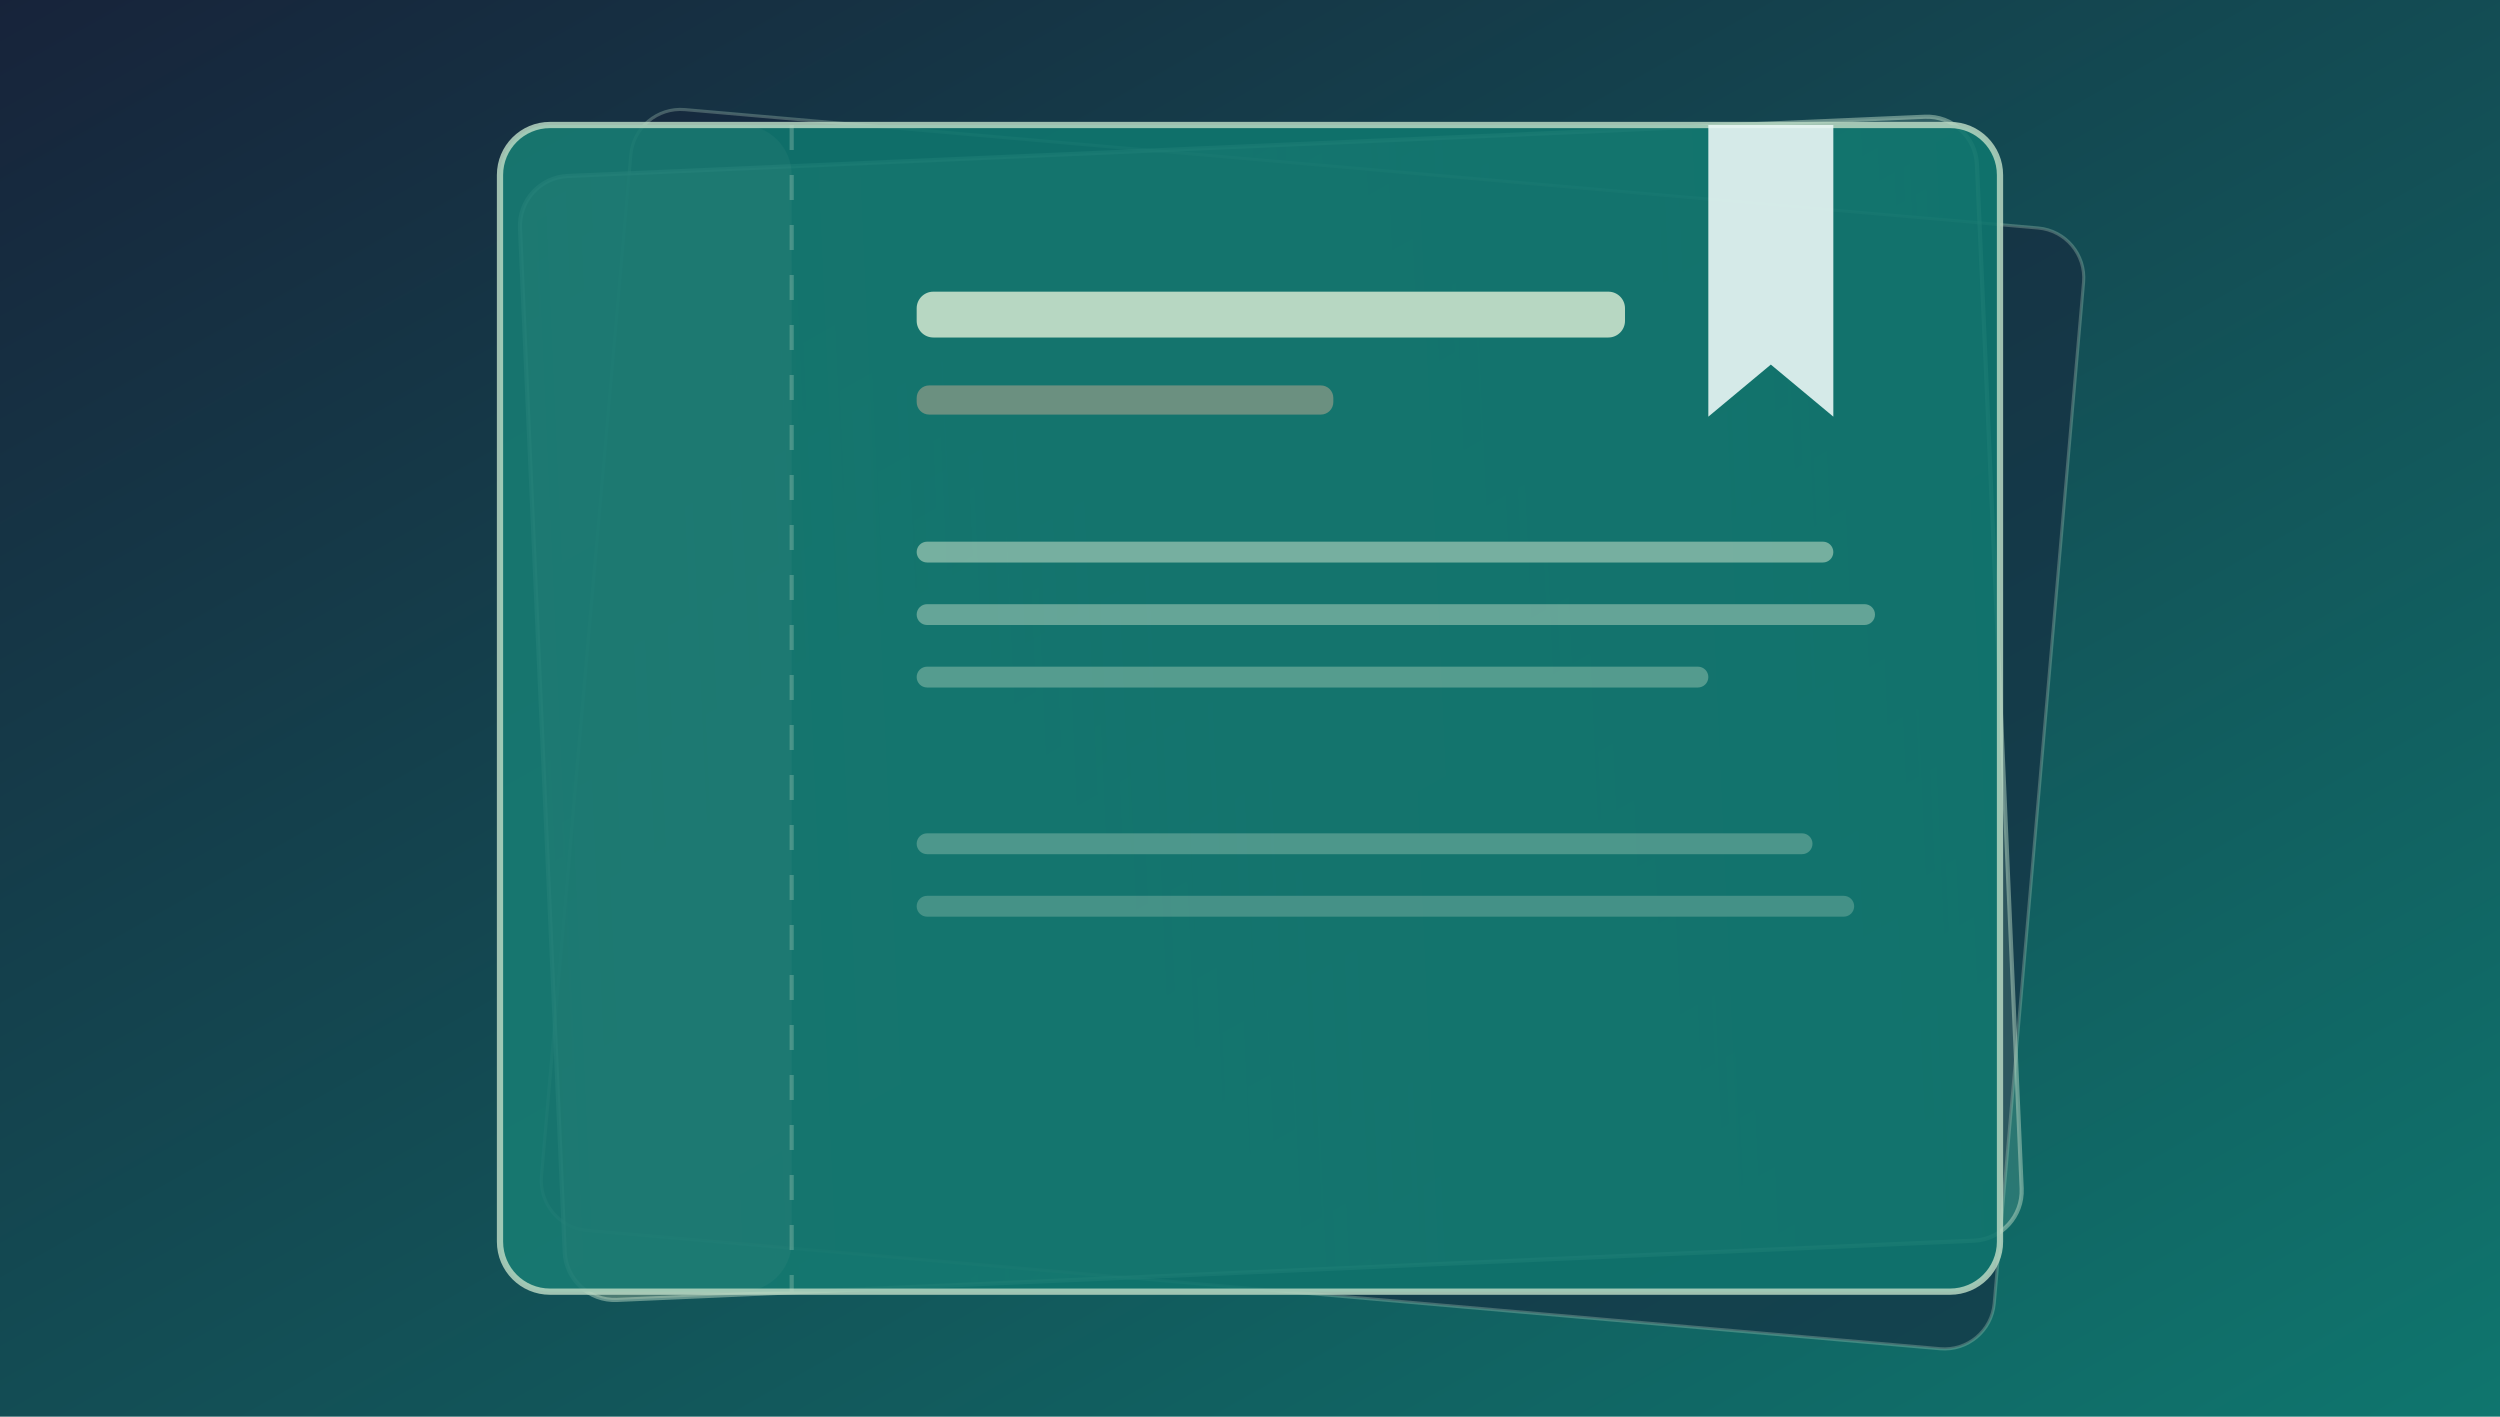
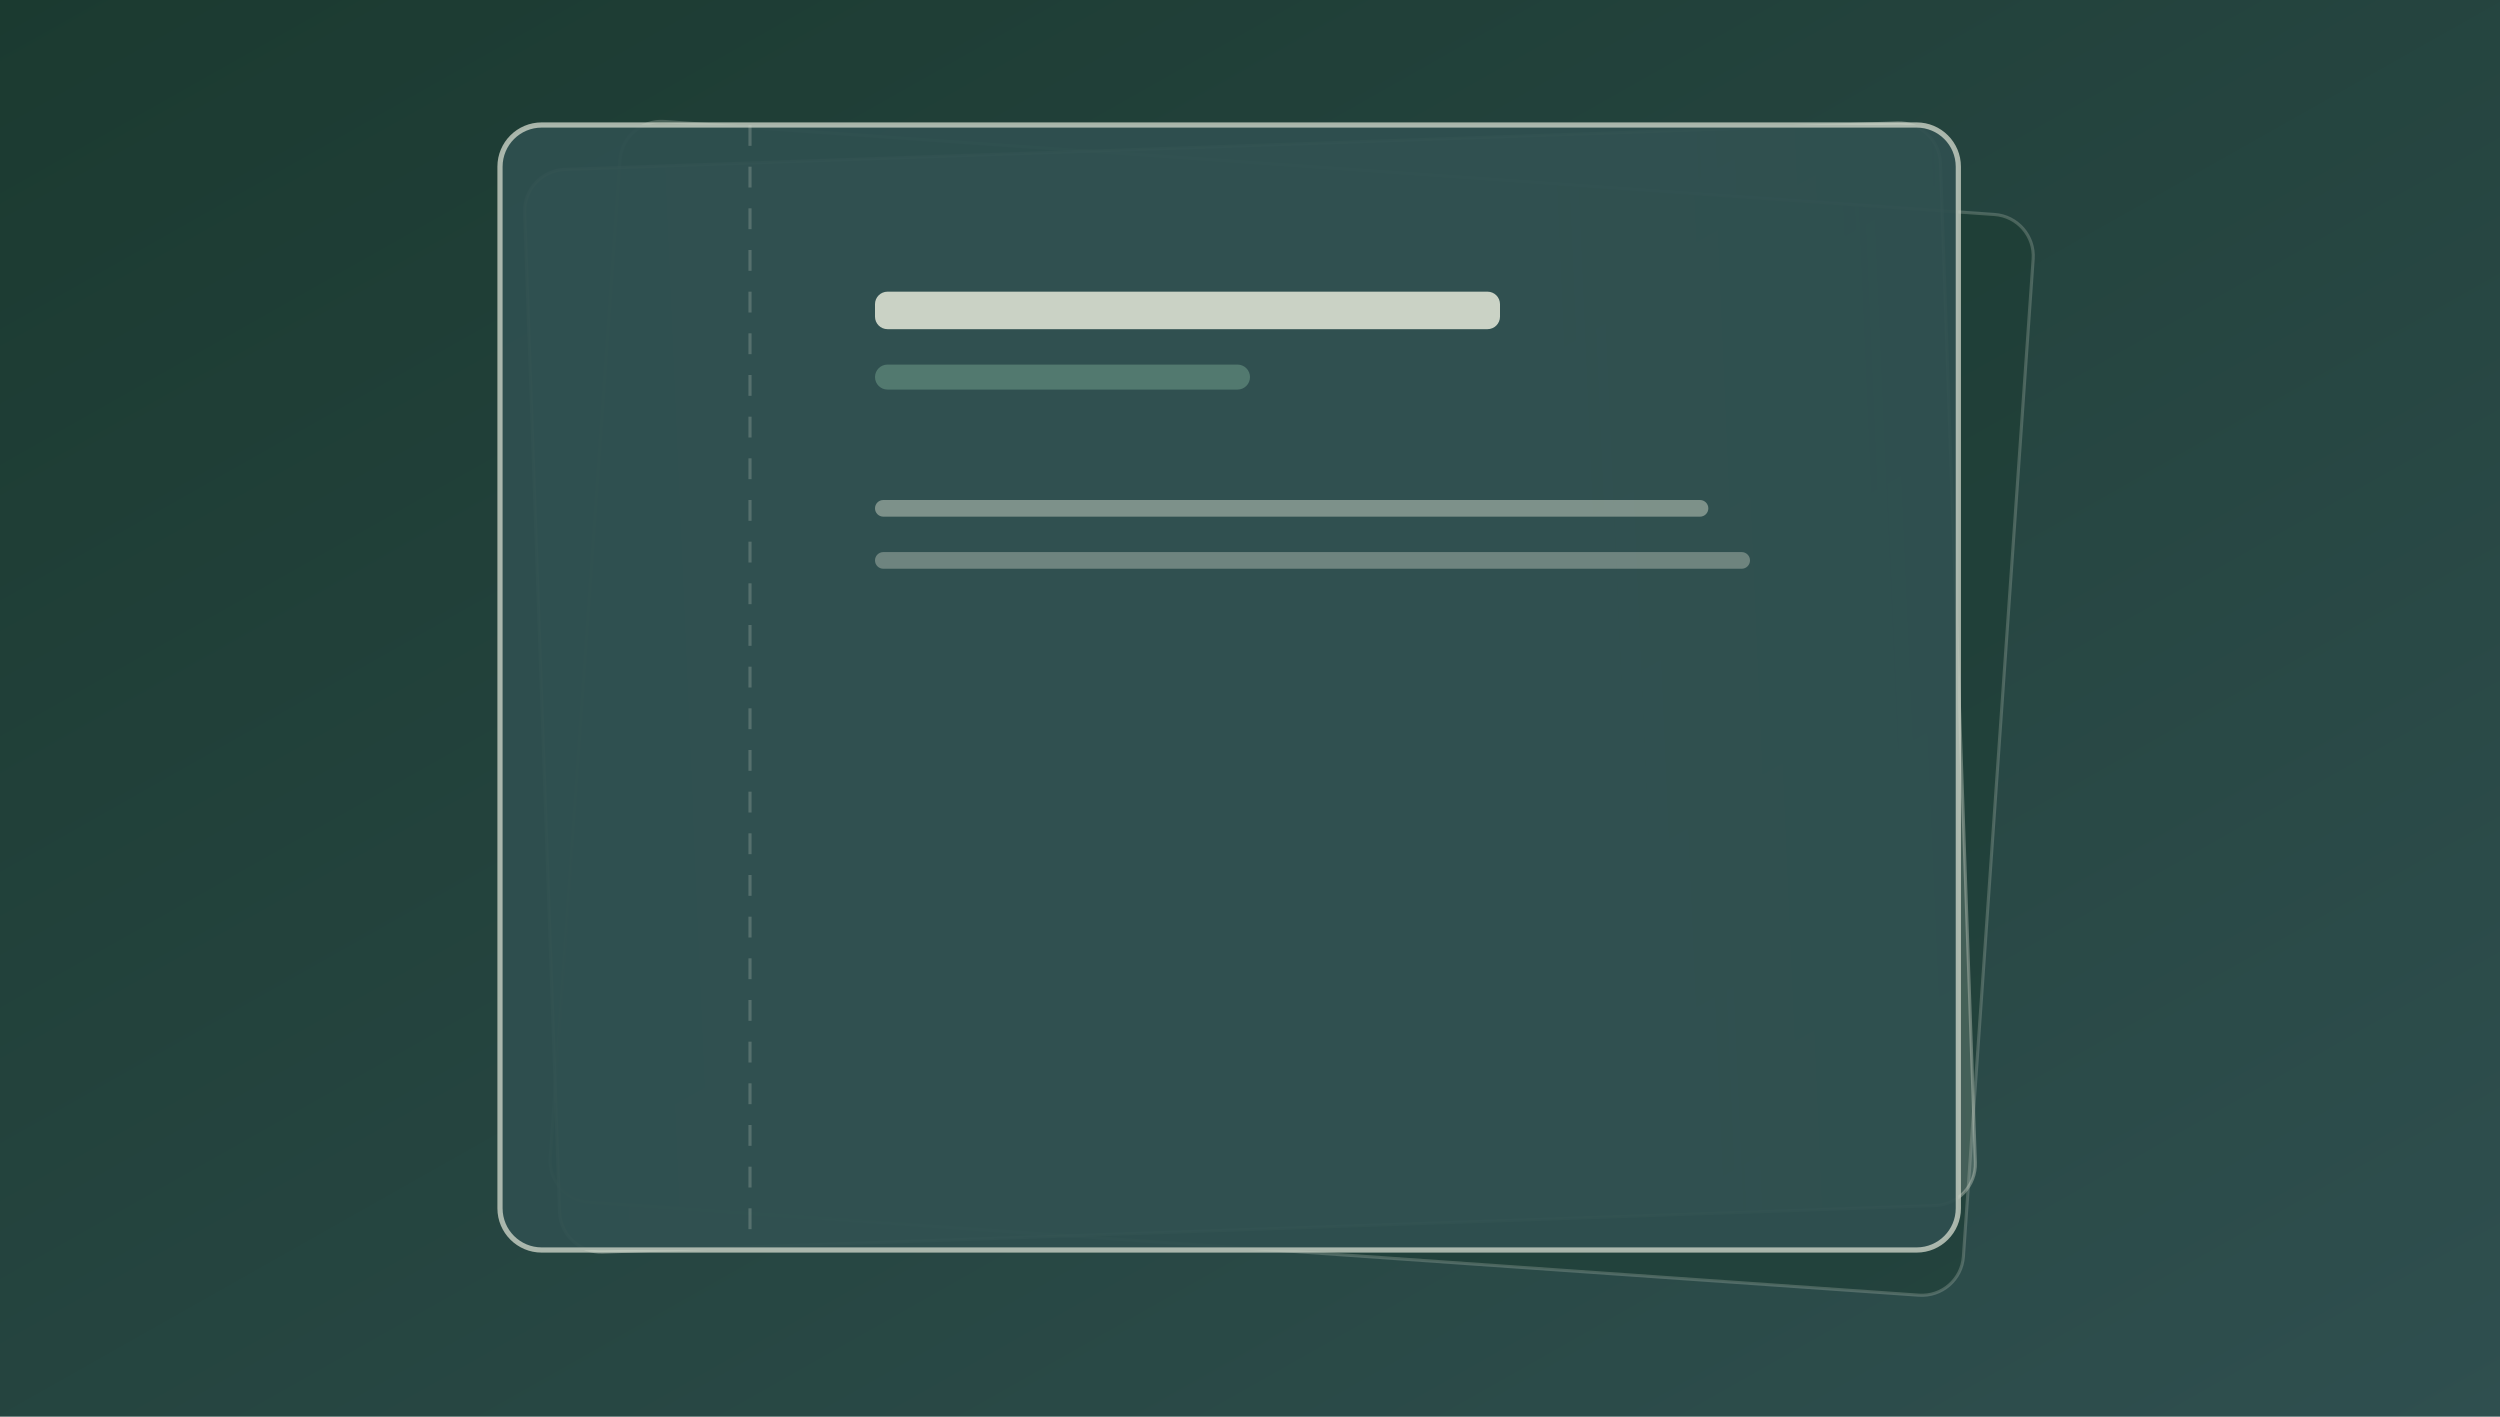
<svg xmlns="http://www.w3.org/2000/svg" viewBox="0 0 1200 680" preserveAspectRatio="xMidYMid slice" width="100%" height="100%">
  <defs>
-     <linearGradient id="g_bg" x1="0%" y1="0%" x2="100%" y2="100%">
-       <stop offset="0%" stop-color="#17233A" />
-       <stop offset="100%" stop-color="#0F766E" />
+     <linearGradient id="gbg" x1="0%" y1="0%" x2="100%" y2="100%">
+       <stop offset="0%" stop-color="#1b3a30" />
+       <stop offset="100%" stop-color="#2f4f4f" />
    </linearGradient>
-     <linearGradient id="g_main" x1="0%" y1="0%" x2="100%" y2="0%">
-       <stop offset="0%" stop-color="#6B9080" stop-opacity="0.65" />
-       <stop offset="100%" stop-color="#B7D7C2" stop-opacity="0.15" />
+     <linearGradient id="gm" x1="0%" y1="0%" x2="100%" y2="0%">
+       <stop offset="0%" stop-color="#52796f" stop-opacity="0.75" />
+       <stop offset="100%" stop-color="#cad2c5" stop-opacity="0.2" />
    </linearGradient>
-     <linearGradient id="g_soft" x1="0%" y1="100%" x2="100%" y2="0%">
-       <stop offset="0%" stop-color="#B7D7C2" stop-opacity="0.4" />
-       <stop offset="100%" stop-color="#6B9080" stop-opacity="0.05" />
+     <linearGradient id="gs" x1="0%" y1="100%" x2="100%" y2="0%">
+       <stop offset="0%" stop-color="#cad2c5" stop-opacity="0.35" />
+       <stop offset="100%" stop-color="#52796f" stop-opacity="0.05" />
    </linearGradient>
  </defs>
-   <rect width="1200" height="680" fill="url(#g_bg)" />
-   <rect x="280" y="80" width="700" height="540" rx="24" transform="rotate(5 630 350)" fill="#17233A" fill-opacity="0.55" stroke="#B7D7C2" stroke-width="1.5" stroke-opacity="0.3" />
-   <rect x="260" y="70" width="700" height="540" rx="24" transform="rotate(-2.5 610 340)" fill="url(#g_main)" stroke="#B7D7C2" stroke-width="2" stroke-opacity="0.5" />
-   <rect x="240" y="60" width="720" height="560" rx="24" fill="#0F766E" fill-opacity="0.9" stroke="#B7D7C2" stroke-width="3" stroke-opacity="0.85" />
-   <line x1="380" y1="60" x2="380" y2="620" stroke="#B7D7C2" stroke-width="2" stroke-opacity="0.3" stroke-dasharray="12 12" />
-   <rect x="240" y="60" width="140" height="560" rx="24" fill="#B7D7C2" fill-opacity="0.05" />
-   <rect x="440" y="140" width="340" height="22" rx="8" fill="#B7D7C2" />
-   <rect x="440" y="185" width="200" height="14" rx="6" fill="#6B9080" />
-   <rect x="440" y="260" width="440" height="10" rx="5" fill="#B7D7C2" fill-opacity="0.6" />
-   <rect x="440" y="290" width="460" height="10" rx="5" fill="#B7D7C2" fill-opacity="0.5" />
-   <rect x="440" y="320" width="380" height="10" rx="5" fill="#B7D7C2" fill-opacity="0.4" />
-   <rect x="440" y="400" width="430" height="10" rx="5" fill="#B7D7C2" fill-opacity="0.35" />
-   <rect x="440" y="430" width="450" height="10" rx="5" fill="#B7D7C2" fill-opacity="0.3" />
-   <path d="M 820 60 L 880 60 L 880 200 L 850 175 L 820 200 Z" fill="#EAF7F5" fill-opacity="0.9" />
+   <rect width="1200" height="680" fill="url(#gbg)" />
+   <rect x="280" y="80" width="680" height="520" rx="20" transform="rotate(4 620 340)" fill="#1b3a30" fill-opacity="0.5" stroke="#cad2c5" stroke-width="1.5" stroke-opacity="0.25" />
+   <rect x="260" y="70" width="680" height="520" rx="20" transform="rotate(-2 600 330)" fill="url(#gm)" stroke="#cad2c5" stroke-width="1.5" stroke-opacity="0.4" />
+   <rect x="240" y="60" width="700" height="540" rx="20" fill="#2f4f4f" fill-opacity="0.95" stroke="#cad2c5" stroke-width="2.5" stroke-opacity="0.8" />
+   <line x1="360" y1="60" x2="360" y2="600" stroke="#cad2c5" stroke-width="1.5" stroke-opacity="0.25" stroke-dasharray="10 10" />
+   <rect x="420" y="140" width="300" height="18" rx="6" fill="#cad2c5" />
+   <rect x="420" y="175" width="180" height="12" rx="6" fill="#52796f" />
+   <rect x="420" y="240" width="400" height="8" rx="4" fill="#cad2c5" fill-opacity="0.5" />
+   <rect x="420" y="265" width="420" height="8" rx="4" fill="#cad2c5" fill-opacity="0.4" />
</svg>
